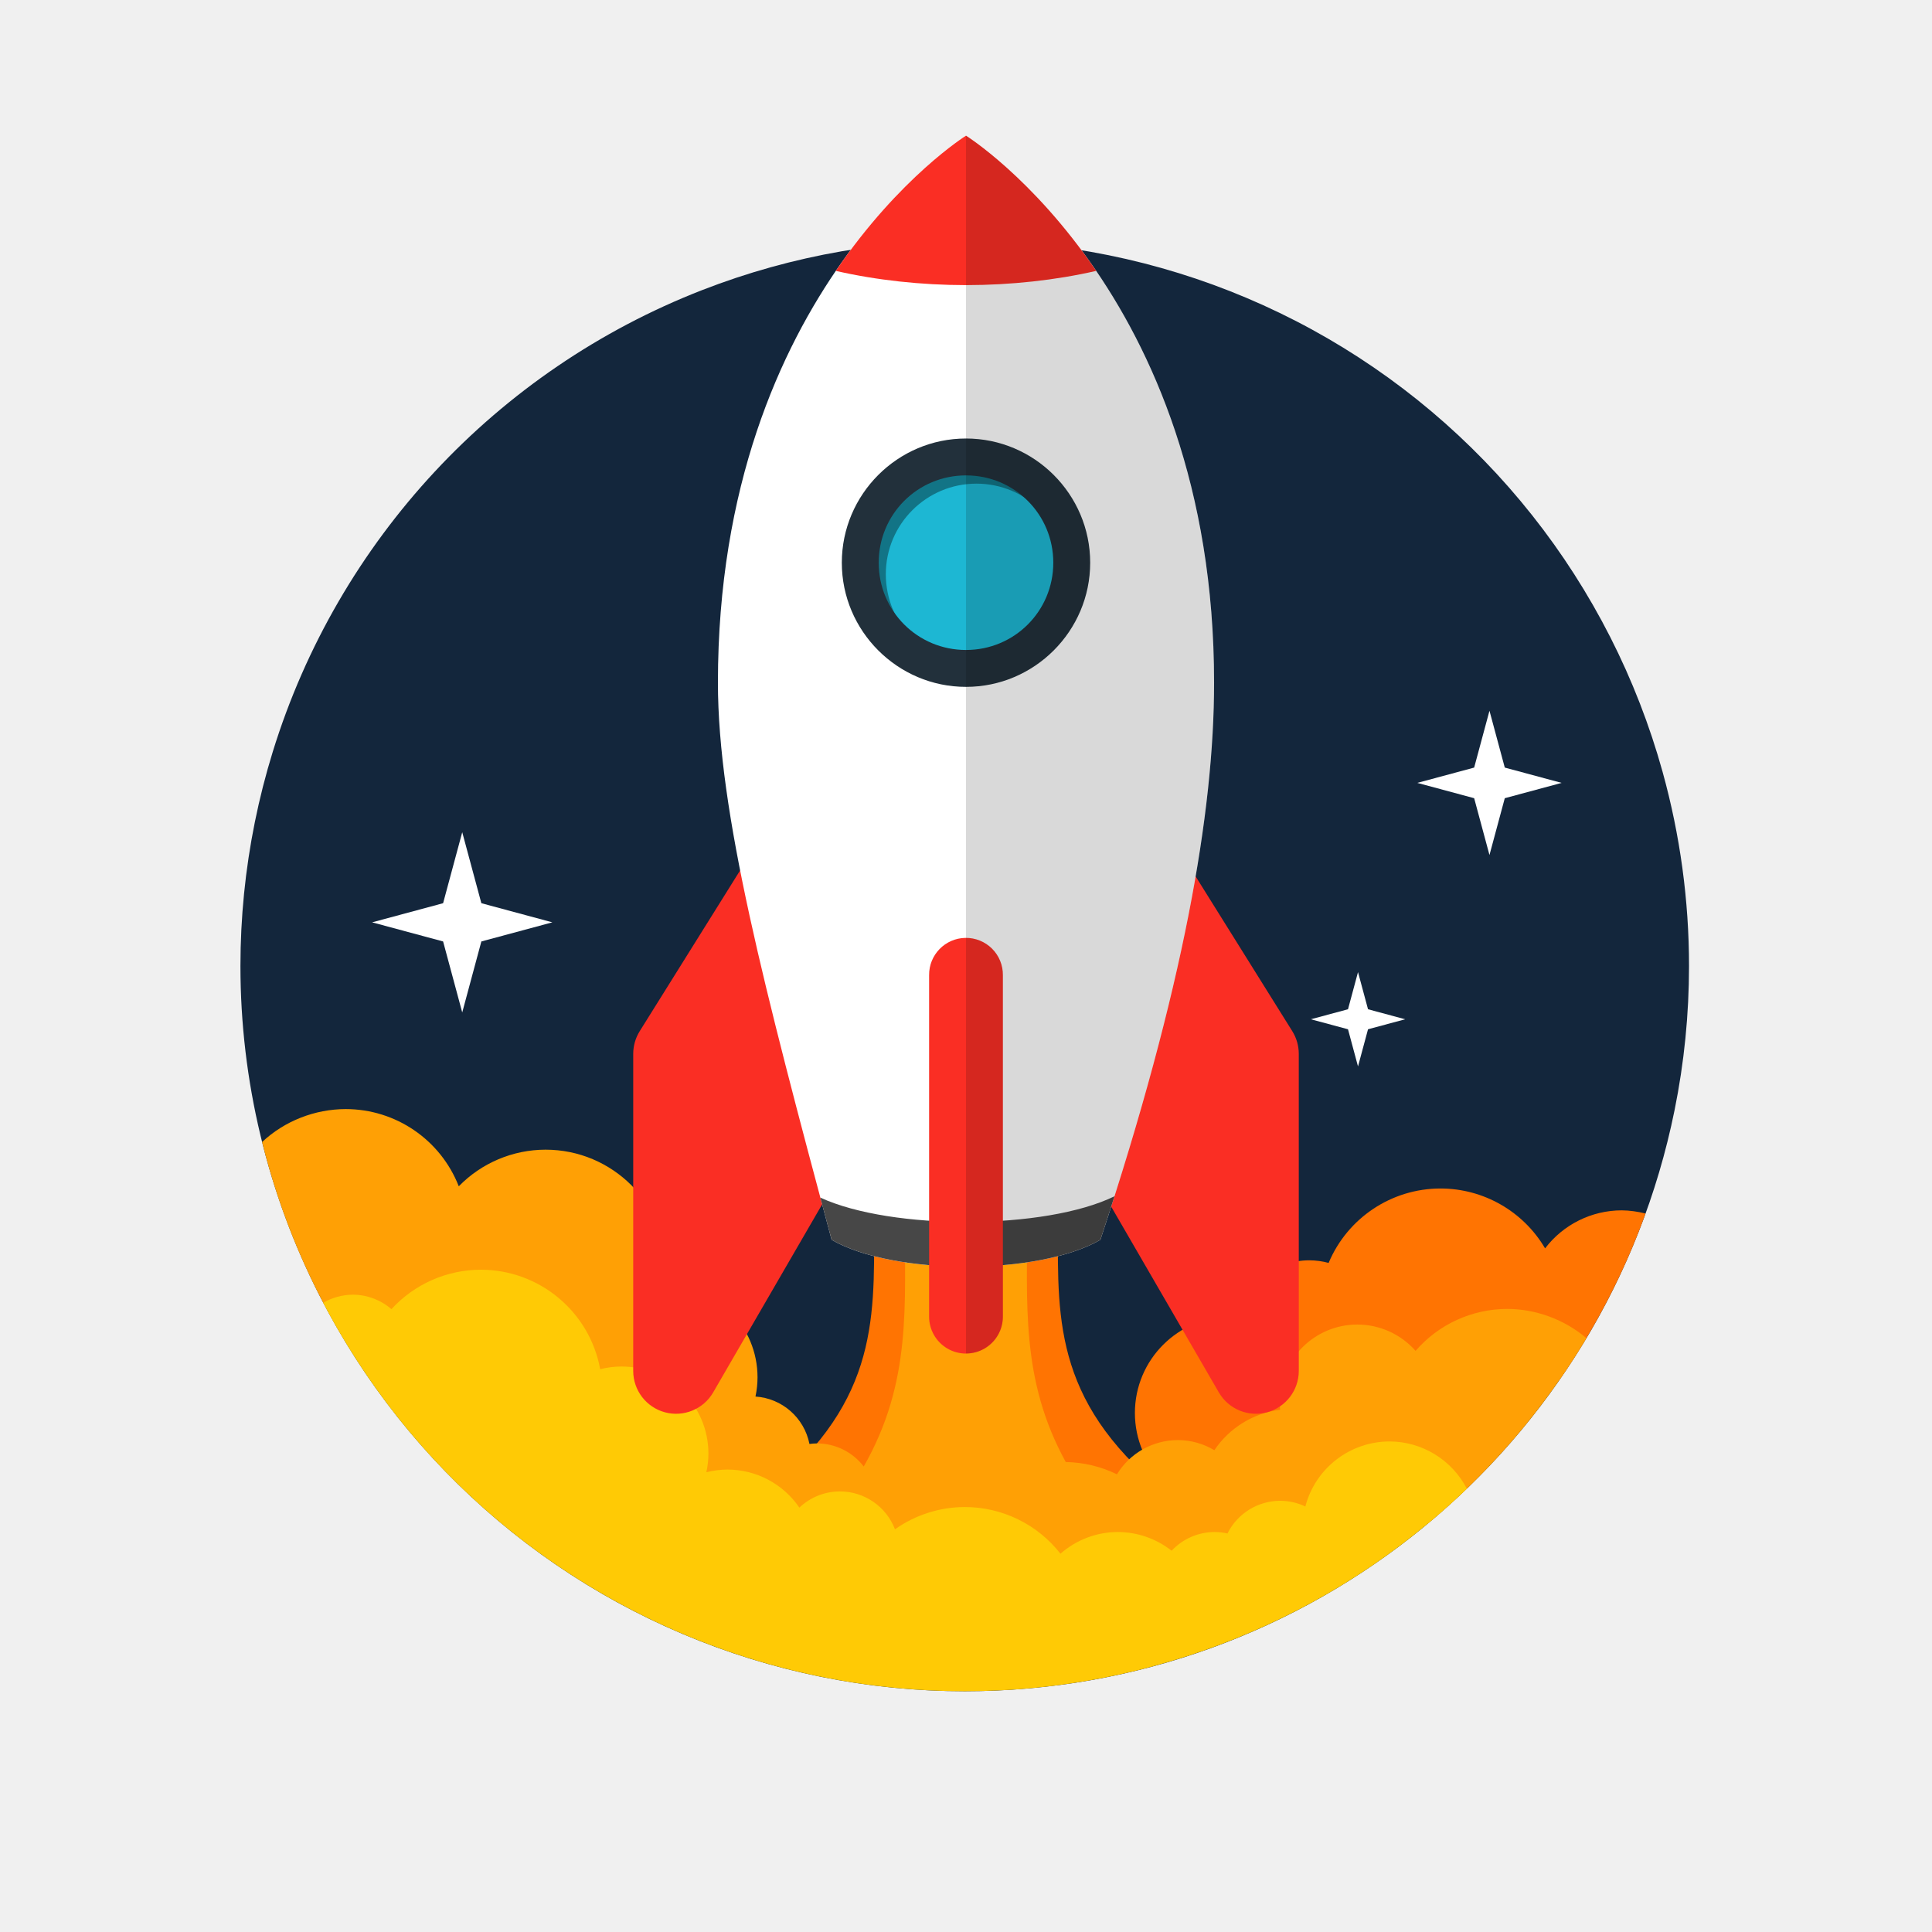
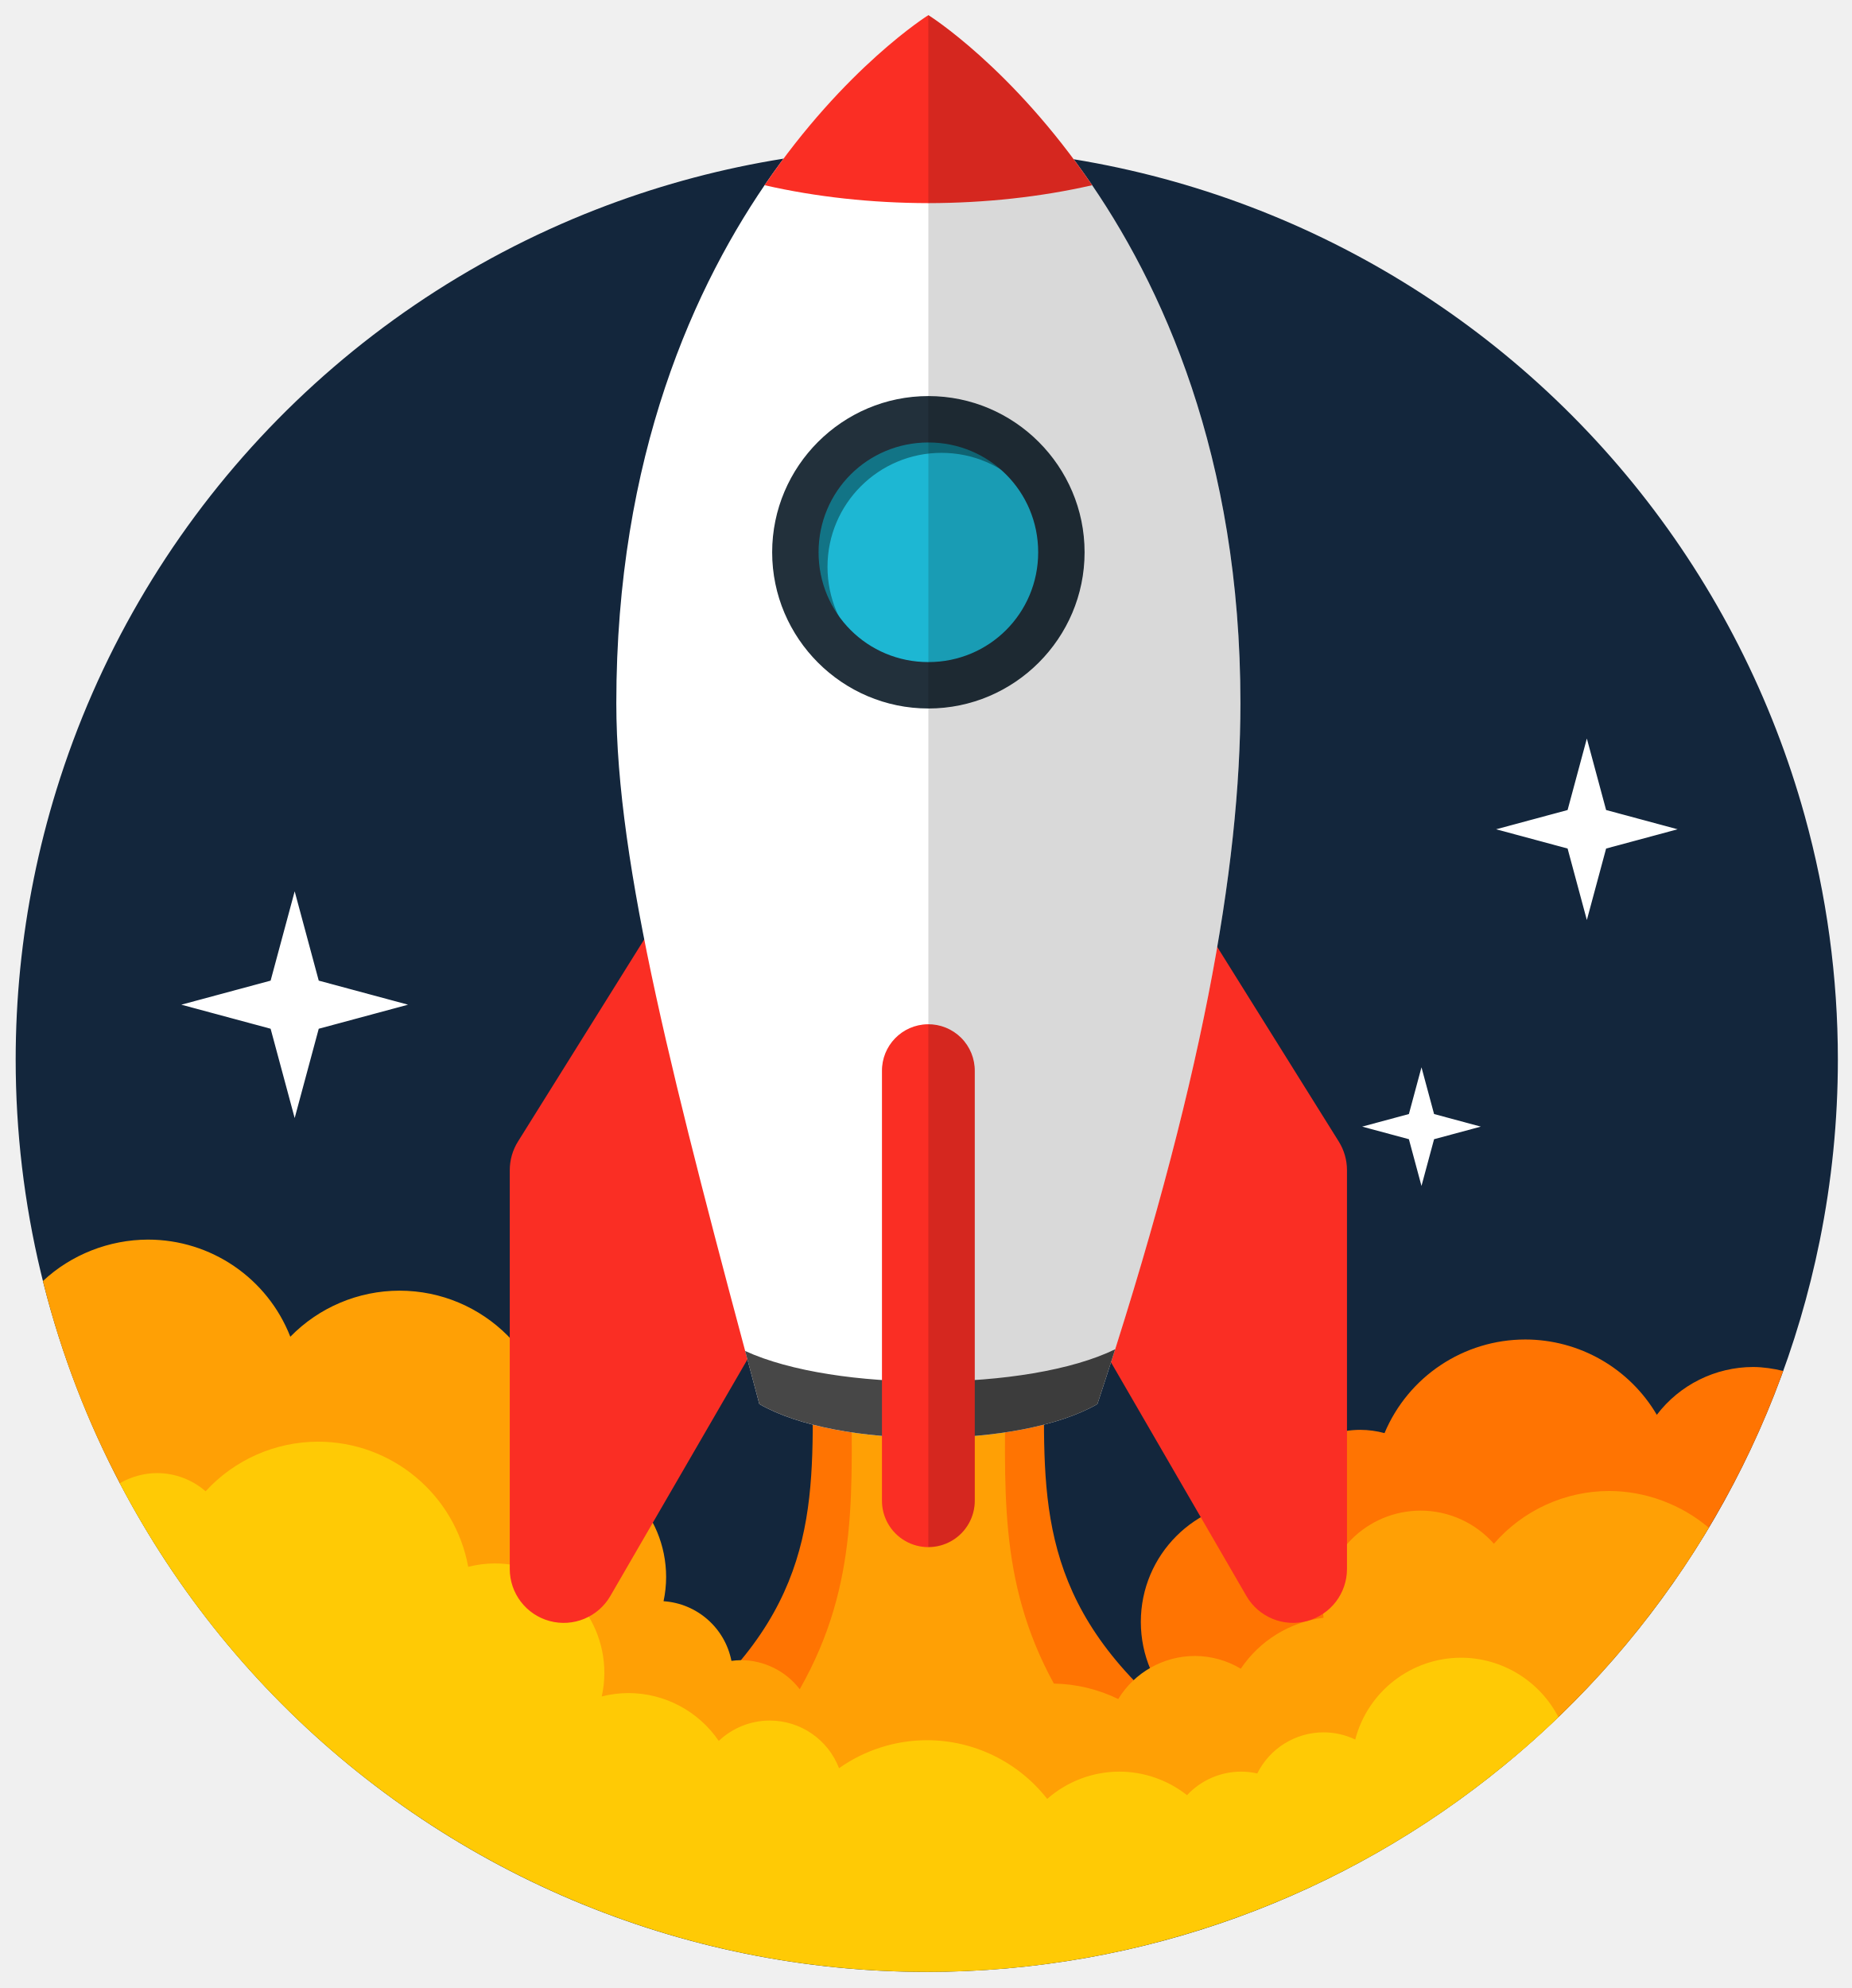
- <svg xmlns="http://www.w3.org/2000/svg" width="5000" height="5000" viewBox="0 0 1322.917 1322.917" version="1.1" id="svg8">
+ <svg xmlns="http://www.w3.org/2000/svg" id="svg8" version="1.1" viewBox="156.104 84.667 1008.062 1082.146" style="max-height: 500px" width="1008.062" height="1082.146">
  <defs id="defs2"> </defs>
-   <g id="layer1" transform="translate(0,1025.917)">
-     <path style="opacity:1;fill:#13263c;fill-opacity:1;fill-rule:nonzero;stroke:none;stroke-width:85.127;stroke-linecap:round;stroke-linejoin:round;stroke-miterlimit:4;stroke-dasharray:none;stroke-dashoffset:8.126;stroke-opacity:1;paint-order:markers stroke fill" d="m 2496.711,623.074 a 1874.457,1876.926 0 0 0 -132.594,4.701 1874.457,1876.926 0 0 0 -368.82,63.697 1874.457,1876.926 0 0 0 -177.811,59.158 1874.457,1876.926 0 0 0 -1111.512,1194.699 1874.457,1876.926 0 0 0 -46.355,181.781 1874.457,1876.926 0 0 0 -28,185.506 1874.457,1876.926 0 0 0 -9.365,187.381 1874.457,1876.926 0 0 0 203.928,851.365 1874.457,1876.926 0 0 0 202.217,315.348 1874.457,1876.926 0 0 0 123.66,140.949 1874.457,1876.926 0 0 0 137.094,127.887 1874.457,1876.926 0 0 0 653.619,357.543 1874.457,1876.926 0 0 0 366.807,74.453 1874.457,1876.926 0 0 0 187.133,9.377 1874.457,1876.926 0 0 0 1837.092,-1504.039 1874.457,1876.926 0 0 0 28,-185.506 1874.457,1876.926 0 0 0 9.365,-187.381 1874.457,1876.926 0 0 0 -68.309,-502.076 1874.457,1876.926 0 0 0 -59.082,-178.043 1874.457,1876.926 0 0 0 -76.537,-171.248 1874.457,1876.926 0 0 0 -93.228,-162.74 A 1874.457,1876.926 0 0 0 3965.023,1333.283 1874.457,1876.926 0 0 0 3841.363,1192.334 1874.457,1876.926 0 0 0 3704.269,1064.447 1874.457,1876.926 0 0 0 3555.109,950.906 1874.457,1876.926 0 0 0 3226.658,771.236 1874.457,1876.926 0 0 0 3050.65,706.904 1874.457,1876.926 0 0 0 2683.844,632.451 1874.457,1876.926 0 0 0 2496.711,623.074 Z" transform="matrix(0.2645833,0,0,0.2645833,0,-1025.917)" id="path826" />
-     <path style="opacity:1;fill:#ff7402;fill-opacity:1;fill-rule:nonzero;stroke:none;stroke-width:77.749;stroke-linecap:round;stroke-linejoin:round;stroke-miterlimit:4;stroke-dasharray:none;stroke-dashoffset:8.126;stroke-opacity:1;paint-order:markers stroke fill" d="m 3728.195,3075.799 c -126.547,0.017 -240.741,75.929 -289.734,192.607 -16.195,-4.395 -32.895,-6.661 -49.676,-6.738 -88.489,0.113 -165.573,60.368 -187.049,146.211 -4.986,-0.4 -9.982,-0.65 -14.982,-0.75 -137.87,6e-4 -249.635,111.767 -249.635,249.637 -4e-4,137.87 111.765,249.636 249.635,249.637 137.871,4e-4 249.637,-111.766 249.637,-249.637 -0.027,-4.995 -0.203,-9.988 -0.529,-14.973 24.42,-6.164 47.398,-17.047 67.639,-32.035 59.117,60.487 140.117,94.594 224.695,94.613 115.08,-0.01 220.953,-62.911 275.99,-163.977 9.318,11.229 20.041,22.009 31.174,31.441 92.997,-133.668 168.412,-278.723 223.277,-431.308 -19.46,-4.869 -41.67,-8.071 -61.73,-8.159 -77.799,0.122 -151.094,36.509 -198.225,98.408 -56.383,-95.886 -159.251,-154.826 -270.486,-154.978 z m -1466.473,48.803 c 0,258.137 22.897,474.982 -243.818,709.289 L 2500,4050.002 2982.096,3833.891 c -266.715,-234.307 -243.818,-451.152 -243.818,-709.289 H 2500 Z" transform="matrix(0.2645833,0,0,0.2645833,0,-1025.917)" id="path890" />
-     <path style="opacity:1;fill:#ffffff;fill-opacity:1;fill-rule:nonzero;stroke:none;stroke-width:13.078;stroke-linecap:round;stroke-linejoin:round;stroke-miterlimit:4;stroke-dasharray:none;stroke-dashoffset:8.126;stroke-opacity:1;paint-order:markers stroke fill" id="path965" d="m 316.51,-332.652 -13.096,-48.611 -48.611,-13.096 48.611,-13.096 13.096,-48.611 13.096,48.611 48.611,13.096 -48.611,13.096 z" />
-     <path d="m 1019.9,-440.445 -10.483,-38.913 -38.913,-10.483 38.913,-10.483 10.483,-38.913 10.483,38.913 38.913,10.483 -38.913,10.483 z" id="path967" style="opacity:1;fill:#ffffff;fill-opacity:1;fill-rule:nonzero;stroke:none;stroke-width:10.469;stroke-linecap:round;stroke-linejoin:round;stroke-miterlimit:4;stroke-dasharray:none;stroke-dashoffset:8.126;stroke-opacity:1;paint-order:markers stroke fill" />
-     <path style="opacity:1;fill:#ffffff;fill-opacity:1;fill-rule:nonzero;stroke:none;stroke-width:6.844;stroke-linecap:round;stroke-linejoin:round;stroke-miterlimit:4;stroke-dasharray:none;stroke-dashoffset:8.126;stroke-opacity:1;paint-order:markers stroke fill" id="path969" d="m 929.883,-295.695 -6.853,-25.438 -25.438,-6.853 25.438,-6.853 6.853,-25.438 6.853,25.438 25.438,6.853 -25.438,6.853 z" />
-     <path style="opacity:1;fill:#ffa005;fill-opacity:1;fill-rule:nonzero;stroke:none;stroke-width:113.386;stroke-linecap:round;stroke-linejoin:round;stroke-miterlimit:4;stroke-dasharray:none;stroke-dashoffset:8.126;stroke-opacity:1;paint-order:markers stroke fill" d="m 894.629,2870.283 c -79.718,0.145 -158.198,30.716 -216.321,85.275 47.679,191.885 126.03,377.093 231.905,542.495 78.991,-3.926 153.597,-37.489 208.936,-93.992 47.116,120.516 163.281,199.837 292.68,199.85 22.854,-0.132 45.625,-2.756 67.91,-7.826 15.884,119.997 118.132,209.71 239.176,209.856 25.862,-0.103 51.54,-4.358 76.053,-12.604 13.033,72.752 76.311,125.719 150.221,125.742 6.529,-0.063 13.048,-0.544 19.516,-1.441 14.056,71.546 76.744,123.166 149.658,123.232 60.267,-0.051 114.865,-35.553 139.357,-90.619 l 186.197,129.674 c -0.466,5.931 -0.764,11.874 -0.893,17.822 0.137,114.795 62.85,220.383 163.588,275.426 128.546,-7.278 256.002,-27.799 380.348,-61.236 54.298,-58.115 84.542,-134.656 84.637,-214.189 -0.022,-0.698 -0.047,-1.396 -0.074,-2.094 36.823,-3.865 71.639,-18.691 99.943,-42.56 45.601,48.504 109.199,76.038 175.774,76.098 133.407,0 241.555,-108.148 241.555,-241.555 -0.046,-22.859 -3.336,-45.595 -9.771,-67.529 10.402,-3.314 20.518,-7.47 30.246,-12.426 18.415,51.219 50.093,98.711 91.405,134.148 162.405,-134.962 300.982,-297.688 408.947,-478.735 -56.647,-48.042 -130.499,-75.488 -204.776,-75.612 -91.105,0.074 -177.695,39.678 -237.334,108.551 -38.108,-43.236 -92.931,-68.048 -150.565,-68.144 -111.092,0 -201.15,90.056 -201.15,201.149 0.064,6.433 0.436,12.86 1.115,19.258 -69.189,8.729 -131.229,46.935 -170.164,104.791 -28.562,-17.068 -61.199,-26.116 -94.473,-26.191 -64.378,0.095 -124.076,33.653 -157.619,88.602 -41.307,-20.158 -86.534,-31.01 -132.49,-31.791 -117.456,-214.317 -99.633,-408.009 -99.633,-642.479 H 2500 2341.469 c 0,238.69 18.469,435.118 -106.108,654.068 -28.864,-37.629 -73.576,-59.706 -121,-59.746 -6.529,0.063 -13.048,0.544 -19.516,1.441 -13.4,-67.816 -70.698,-118.165 -139.674,-122.734 3.491,-16.394 5.266,-33.107 5.297,-49.869 -0.113,-131.256 -105.018,-238.402 -236.242,-241.289 1.224,-11.115 1.854,-22.288 1.887,-33.471 8e-4,-173.576 -140.71,-314.287 -314.285,-314.287 -84.543,0.114 -165.476,34.283 -224.519,94.793 -47.117,-120.515 -163.281,-199.835 -292.68,-199.848 z" transform="matrix(0.2645833,0,0,0.2645833,0,-1025.917)" id="circle832" />
-     <path style="opacity:1;fill:#ffca05;fill-opacity:1;fill-rule:nonzero;stroke:none;stroke-width:113.386;stroke-linecap:round;stroke-linejoin:round;stroke-miterlimit:4;stroke-dasharray:none;stroke-dashoffset:8.126;stroke-opacity:1;paint-order:markers stroke fill" d="m 1244.35,3286.01 c -88,0.146 -171.909,37.179 -231.322,102.096 -27.741,-24.114 -63.251,-37.41 -100.008,-37.445 -26.55,0.041 -53.509,7.592 -76.545,20.793 323.345,618.144 963.351,1005.057 1660.236,1005.473 484.52,-0.159 950.4,-187.734 1299.494,-524.172 -38.676,-74.77 -116.04,-122.196 -200.221,-122.277 -102.392,0.13 -191.831,69.261 -217.76,168.316 -20.34,-9.664 -42.565,-14.71 -65.084,-14.774 -57.838,0.076 -110.666,32.83 -136.451,84.602 -10.912,-2.478 -22.064,-3.749 -33.254,-3.789 -42.203,0.072 -82.494,17.611 -111.303,48.453 -39.663,-31.298 -88.691,-48.362 -139.215,-48.453 -54.653,0.104 -107.406,20.062 -148.441,56.16 -59.532,-76.209 -150.834,-120.767 -247.539,-120.809 -64.741,0.137 -127.861,20.264 -180.731,57.631 -22.622,-59.038 -79.294,-98.022 -142.518,-98.037 -39.052,0.031 -76.607,15.027 -104.939,41.902 -41.926,-61.527 -111.531,-98.38 -185.984,-98.471 -18.467,0.071 -36.856,2.412 -54.752,6.969 3.527,-15.845 5.332,-32.025 5.383,-48.258 2e-4,-124.481 -100.912,-225.393 -225.393,-225.393 -18.451,0.072 -36.822,2.409 -54.703,6.959 -27.404,-149.108 -157.346,-257.401 -308.951,-257.476 z" transform="matrix(0.2645833,0,0,0.2645833,0,-1025.917)" id="circle830" />
-     <g id="g935" transform="matrix(1.683983,0,0,1.683983,2034.322,216.7822)">
-       <path id="rect875" d="m -815.031,-515.611 c -6.087,-0.075 -11.773,3.03 -14.998,8.193 l -117.887,188.754 c -1.729,2.769 -2.646,5.968 -2.646,9.232 v 128.924 c 0.002,7.882 5.293,14.781 12.905,16.827 7.612,2.046 15.649,-1.271 19.603,-8.089 l 102.809,-177.414 102.807,177.414 c 3.954,6.816 11.991,10.131 19.601,8.086 7.61,-2.046 12.901,-8.943 12.905,-16.824 v -128.924 c -1.3e-4,-3.265 -0.917,-6.464 -2.646,-9.232 l -117.885,-188.754 c -3.144,-5.033 -8.633,-8.12 -14.566,-8.193 z" style="color:#000000;font-style:normal;font-variant:normal;font-weight:normal;font-stretch:normal;font-size:medium;line-height:normal;font-family:sans-serif;font-variant-ligatures:normal;font-variant-position:normal;font-variant-caps:normal;font-variant-numeric:normal;font-variant-alternates:normal;font-feature-settings:normal;text-indent:0;text-align:start;text-decoration:none;text-decoration-line:none;text-decoration-style:solid;text-decoration-color:#000000;letter-spacing:normal;word-spacing:normal;text-transform:none;writing-mode:lr-tb;direction:ltr;text-orientation:mixed;dominant-baseline:auto;baseline-shift:baseline;text-anchor:start;white-space:normal;shape-padding:0;clip-rule:nonzero;display:inline;overflow:visible;visibility:visible;opacity:1;isolation:auto;mix-blend-mode:normal;color-interpolation:sRGB;color-interpolation-filters:linearRGB;solid-color:#000000;solid-opacity:1;vector-effect:none;fill:#fa2e24;fill-opacity:1;fill-rule:nonzero;stroke:none;stroke-width:34.856;stroke-linecap:round;stroke-linejoin:round;stroke-miterlimit:4;stroke-dasharray:none;stroke-dashoffset:0;stroke-opacity:1;paint-order:normal;color-rendering:auto;image-rendering:auto;shape-rendering:auto;text-rendering:auto;enable-background:accumulate" />
-       <path id="path863" transform="matrix(0.2645833,0,0,0.2645833,0,-1025.917)" d="m -3081.25,1296.875 c 0,0 -381.25,237.5 -381.25,840.625 0,198.842 71.072,469.385 174.732,856.25 95.397,55.077 317.639,55.077 413.035,0 C -2746.808,2606.885 -2700,2336.342 -2700,2137.5 c 0,-603.125 -381.25,-840.625 -381.25,-840.625 z" style="opacity:1;fill:#ffffff;fill-opacity:1;fill-rule:nonzero;stroke:none;stroke-width:151.181;stroke-linecap:round;stroke-linejoin:round;stroke-miterlimit:4;stroke-dasharray:none;stroke-dashoffset:0;stroke-opacity:1;paint-order:normal" />
-       <circle r="42.995" cy="-509.152" cx="-815.247" id="path873" style="opacity:1;fill:#127486;fill-opacity:1;fill-rule:nonzero;stroke:none;stroke-width:41.6;stroke-linecap:round;stroke-linejoin:round;stroke-miterlimit:4;stroke-dasharray:none;stroke-dashoffset:0;stroke-opacity:1;paint-order:normal" />
-       <path id="path897" transform="matrix(0.2645833,0,0,0.2645833,0,-1025.917)" d="m -2853.051,2926.84 c -106.398,51.921 -342.265,52.602 -452.07,2.047 5.685,21.285 11.45,42.832 17.354,64.863 95.397,55.077 317.639,55.077 413.035,0 7.508,-22.706 14.725,-44.997 21.682,-66.91 z" style="opacity:1;fill:#474747;fill-opacity:1;fill-rule:nonzero;stroke:none;stroke-width:151.181;stroke-linecap:round;stroke-linejoin:round;stroke-miterlimit:4;stroke-dasharray:none;stroke-dashoffset:0;stroke-opacity:1;paint-order:normal" />
-       <path id="path887" d="m -815.473,-356.588 a 15.002,15.002 0 0 0 -14.775,15.211 v 138.562 a 15.002,15.002 0 1 0 30,0 v -138.562 a 15.002,15.002 0 0 0 -15.225,-15.211 z" style="color:#000000;font-style:normal;font-variant:normal;font-weight:normal;font-stretch:normal;font-size:medium;line-height:normal;font-family:sans-serif;font-variant-ligatures:normal;font-variant-position:normal;font-variant-caps:normal;font-variant-numeric:normal;font-variant-alternates:normal;font-feature-settings:normal;text-indent:0;text-align:start;text-decoration:none;text-decoration-line:none;text-decoration-style:solid;text-decoration-color:#000000;letter-spacing:normal;word-spacing:normal;text-transform:none;writing-mode:lr-tb;direction:ltr;text-orientation:mixed;dominant-baseline:auto;baseline-shift:baseline;text-anchor:start;white-space:normal;shape-padding:0;clip-rule:nonzero;display:inline;overflow:visible;visibility:visible;opacity:1;isolation:auto;mix-blend-mode:normal;color-interpolation:sRGB;color-interpolation-filters:linearRGB;solid-color:#000000;solid-opacity:1;vector-effect:none;fill:#fa2e24;fill-opacity:1;fill-rule:nonzero;stroke:none;stroke-width:30;stroke-linecap:round;stroke-linejoin:round;stroke-miterlimit:4;stroke-dasharray:none;stroke-dashoffset:0;stroke-opacity:1;paint-order:normal;color-rendering:auto;image-rendering:auto;shape-rendering:auto;text-rendering:auto;enable-background:accumulate" />
-       <circle style="opacity:1;fill:#1db7d3;fill-opacity:1;fill-rule:nonzero;stroke:none;stroke-width:35.66;stroke-linecap:round;stroke-linejoin:round;stroke-miterlimit:4;stroke-dasharray:none;stroke-dashoffset:0;stroke-opacity:1;paint-order:normal" id="circle893" cx="-810.998" cy="-504.44" r="36.856" />
-       <path id="circle889" d="m -815.248,-559.646 c -27.799,0 -50.494,22.695 -50.494,50.494 0,27.799 22.695,50.494 50.494,50.494 27.799,0 50.496,-22.695 50.496,-50.494 0,-27.799 -22.697,-50.494 -50.496,-50.494 z m 0,15 c 19.692,0 35.496,15.802 35.496,35.494 0,19.692 -15.804,35.494 -35.496,35.494 -19.692,0 -35.494,-15.802 -35.494,-35.494 0,-19.692 15.802,-35.494 35.494,-35.494 z" style="color:#000000;font-style:normal;font-variant:normal;font-weight:normal;font-stretch:normal;font-size:medium;line-height:normal;font-family:sans-serif;font-variant-ligatures:normal;font-variant-position:normal;font-variant-caps:normal;font-variant-numeric:normal;font-variant-alternates:normal;font-feature-settings:normal;text-indent:0;text-align:start;text-decoration:none;text-decoration-line:none;text-decoration-style:solid;text-decoration-color:#000000;letter-spacing:normal;word-spacing:normal;text-transform:none;writing-mode:lr-tb;direction:ltr;text-orientation:mixed;dominant-baseline:auto;baseline-shift:baseline;text-anchor:start;white-space:normal;shape-padding:0;clip-rule:nonzero;display:inline;overflow:visible;visibility:visible;opacity:1;isolation:auto;mix-blend-mode:normal;color-interpolation:sRGB;color-interpolation-filters:linearRGB;solid-color:#000000;solid-opacity:1;vector-effect:none;fill:#22303b;fill-opacity:1;fill-rule:nonzero;stroke:none;stroke-width:15;stroke-linecap:round;stroke-linejoin:round;stroke-miterlimit:4;stroke-dasharray:none;stroke-dashoffset:0;stroke-opacity:1;paint-order:normal;color-rendering:auto;image-rendering:auto;shape-rendering:auto;text-rendering:auto;enable-background:accumulate" />
-       <path id="path901" transform="matrix(0.2645833,0,0,0.2645833,0,-1025.917)" d="m -3081.25,1296.875 c 0,0 -101.737,63.383 -200.102,207.801 a 472.743,229.688 0 0 0 200.102,21.887 472.743,229.688 0 0 0 200.111,-21.873 C -2979.506,1360.263 -3081.25,1296.875 -3081.25,1296.875 Z" style="opacity:1;fill:#fa2e24;fill-opacity:1;fill-rule:nonzero;stroke:none;stroke-width:113.868;stroke-linecap:round;stroke-linejoin:round;stroke-miterlimit:4;stroke-dasharray:none;stroke-dashoffset:0;stroke-opacity:1;paint-order:normal" />
-       <path id="rect908" transform="matrix(0.2645833,0,0,0.2645833,0,-1025.917)" d="m -3081.25,1296.875 v 1232.9 638.594 a 56.699,56.699 0 0 0 56.691,-57.432 v -78.264 c 58.979,-5.021 113.567,-17.99 149.826,-38.924 C -2746.808,2606.885 -2700,2336.342 -2700,2137.5 c 0,-603.125 -381.25,-840.625 -381.25,-840.625 z" style="opacity:0.15;fill:#000000;fill-opacity:1;fill-rule:nonzero;stroke:none;stroke-width:56.693;stroke-linecap:round;stroke-linejoin:round;stroke-miterlimit:4;stroke-dasharray:none;stroke-dashoffset:0;stroke-opacity:1;paint-order:normal" />
+   <g transform="translate(0,1025.917)" id="layer1">
+     <path id="path826" transform="matrix(0.2645833,0,0,0.2645833,0,-1025.917)" d="m 2496.711,623.074 a 1874.457,1876.926 0 0 0 -132.594,4.701 1874.457,1876.926 0 0 0 -368.82,63.697 1874.457,1876.926 0 0 0 -177.811,59.158 1874.457,1876.926 0 0 0 -1111.512,1194.699 1874.457,1876.926 0 0 0 -46.355,181.781 1874.457,1876.926 0 0 0 -28,185.506 1874.457,1876.926 0 0 0 -9.365,187.381 1874.457,1876.926 0 0 0 203.928,851.365 1874.457,1876.926 0 0 0 202.217,315.348 1874.457,1876.926 0 0 0 123.66,140.949 1874.457,1876.926 0 0 0 137.094,127.887 1874.457,1876.926 0 0 0 653.619,357.543 1874.457,1876.926 0 0 0 366.807,74.453 1874.457,1876.926 0 0 0 187.133,9.377 1874.457,1876.926 0 0 0 1837.092,-1504.039 1874.457,1876.926 0 0 0 28,-185.506 1874.457,1876.926 0 0 0 9.365,-187.381 1874.457,1876.926 0 0 0 -68.309,-502.076 1874.457,1876.926 0 0 0 -59.082,-178.043 1874.457,1876.926 0 0 0 -76.537,-171.248 1874.457,1876.926 0 0 0 -93.228,-162.74 A 1874.457,1876.926 0 0 0 3965.023,1333.283 1874.457,1876.926 0 0 0 3841.363,1192.334 1874.457,1876.926 0 0 0 3704.269,1064.447 1874.457,1876.926 0 0 0 3555.109,950.906 1874.457,1876.926 0 0 0 3226.658,771.236 1874.457,1876.926 0 0 0 3050.65,706.904 1874.457,1876.926 0 0 0 2683.844,632.451 1874.457,1876.926 0 0 0 2496.711,623.074 Z" style="opacity:1;fill:#13263c;fill-opacity:1;fill-rule:nonzero;stroke:none;stroke-width:85.127;stroke-linecap:round;stroke-linejoin:round;stroke-miterlimit:4;stroke-dasharray:none;stroke-dashoffset:8.126;stroke-opacity:1;paint-order:markers stroke fill" />
+     <path id="path890" transform="matrix(0.2645833,0,0,0.2645833,0,-1025.917)" d="m 3728.195,3075.799 c -126.547,0.017 -240.741,75.929 -289.734,192.607 -16.195,-4.395 -32.895,-6.661 -49.676,-6.738 -88.489,0.113 -165.573,60.368 -187.049,146.211 -4.986,-0.4 -9.982,-0.65 -14.982,-0.75 -137.87,6e-4 -249.635,111.767 -249.635,249.637 -4e-4,137.87 111.765,249.636 249.635,249.637 137.871,4e-4 249.637,-111.766 249.637,-249.637 -0.027,-4.995 -0.203,-9.988 -0.529,-14.973 24.42,-6.164 47.398,-17.047 67.639,-32.035 59.117,60.487 140.117,94.594 224.695,94.613 115.08,-0.01 220.953,-62.911 275.99,-163.977 9.318,11.229 20.041,22.009 31.174,31.441 92.997,-133.668 168.412,-278.723 223.277,-431.308 -19.46,-4.869 -41.67,-8.071 -61.73,-8.159 -77.799,0.122 -151.094,36.509 -198.225,98.408 -56.383,-95.886 -159.251,-154.826 -270.486,-154.978 z m -1466.473,48.803 c 0,258.137 22.897,474.982 -243.818,709.289 L 2500,4050.002 2982.096,3833.891 c -266.715,-234.307 -243.818,-451.152 -243.818,-709.289 H 2500 Z" style="opacity:1;fill:#ff7402;fill-opacity:1;fill-rule:nonzero;stroke:none;stroke-width:77.749;stroke-linecap:round;stroke-linejoin:round;stroke-miterlimit:4;stroke-dasharray:none;stroke-dashoffset:8.126;stroke-opacity:1;paint-order:markers stroke fill" />
+     <path d="m 316.51,-332.652 -13.096,-48.611 -48.611,-13.096 48.611,-13.096 13.096,-48.611 13.096,48.611 48.611,13.096 -48.611,13.096 z" id="path965" style="opacity:1;fill:#ffffff;fill-opacity:1;fill-rule:nonzero;stroke:none;stroke-width:13.078;stroke-linecap:round;stroke-linejoin:round;stroke-miterlimit:4;stroke-dasharray:none;stroke-dashoffset:8.126;stroke-opacity:1;paint-order:markers stroke fill" />
+     <path style="opacity:1;fill:#ffffff;fill-opacity:1;fill-rule:nonzero;stroke:none;stroke-width:10.469;stroke-linecap:round;stroke-linejoin:round;stroke-miterlimit:4;stroke-dasharray:none;stroke-dashoffset:8.126;stroke-opacity:1;paint-order:markers stroke fill" id="path967" d="m 1019.9,-440.445 -10.483,-38.913 -38.913,-10.483 38.913,-10.483 10.483,-38.913 10.483,38.913 38.913,10.483 -38.913,10.483 z" />
+     <path d="m 929.883,-295.695 -6.853,-25.438 -25.438,-6.853 25.438,-6.853 6.853,-25.438 6.853,25.438 25.438,6.853 -25.438,6.853 z" id="path969" style="opacity:1;fill:#ffffff;fill-opacity:1;fill-rule:nonzero;stroke:none;stroke-width:6.844;stroke-linecap:round;stroke-linejoin:round;stroke-miterlimit:4;stroke-dasharray:none;stroke-dashoffset:8.126;stroke-opacity:1;paint-order:markers stroke fill" />
+     <path id="circle832" transform="matrix(0.2645833,0,0,0.2645833,0,-1025.917)" d="m 894.629,2870.283 c -79.718,0.145 -158.198,30.716 -216.321,85.275 47.679,191.885 126.03,377.093 231.905,542.495 78.991,-3.926 153.597,-37.489 208.936,-93.992 47.116,120.516 163.281,199.837 292.68,199.85 22.854,-0.132 45.625,-2.756 67.91,-7.826 15.884,119.997 118.132,209.71 239.176,209.856 25.862,-0.103 51.54,-4.358 76.053,-12.604 13.033,72.752 76.311,125.719 150.221,125.742 6.529,-0.063 13.048,-0.544 19.516,-1.441 14.056,71.546 76.744,123.166 149.658,123.232 60.267,-0.051 114.865,-35.553 139.357,-90.619 l 186.197,129.674 c -0.466,5.931 -0.764,11.874 -0.893,17.822 0.137,114.795 62.85,220.383 163.588,275.426 128.546,-7.278 256.002,-27.799 380.348,-61.236 54.298,-58.115 84.542,-134.656 84.637,-214.189 -0.022,-0.698 -0.047,-1.396 -0.074,-2.094 36.823,-3.865 71.639,-18.691 99.943,-42.56 45.601,48.504 109.199,76.038 175.774,76.098 133.407,0 241.555,-108.148 241.555,-241.555 -0.046,-22.859 -3.336,-45.595 -9.771,-67.529 10.402,-3.314 20.518,-7.47 30.246,-12.426 18.415,51.219 50.093,98.711 91.405,134.148 162.405,-134.962 300.982,-297.688 408.947,-478.735 -56.647,-48.042 -130.499,-75.488 -204.776,-75.612 -91.105,0.074 -177.695,39.678 -237.334,108.551 -38.108,-43.236 -92.931,-68.048 -150.565,-68.144 -111.092,0 -201.15,90.056 -201.15,201.149 0.064,6.433 0.436,12.86 1.115,19.258 -69.189,8.729 -131.229,46.935 -170.164,104.791 -28.562,-17.068 -61.199,-26.116 -94.473,-26.191 -64.378,0.095 -124.076,33.653 -157.619,88.602 -41.307,-20.158 -86.534,-31.01 -132.49,-31.791 -117.456,-214.317 -99.633,-408.009 -99.633,-642.479 H 2500 2341.469 c 0,238.69 18.469,435.118 -106.108,654.068 -28.864,-37.629 -73.576,-59.706 -121,-59.746 -6.529,0.063 -13.048,0.544 -19.516,1.441 -13.4,-67.816 -70.698,-118.165 -139.674,-122.734 3.491,-16.394 5.266,-33.107 5.297,-49.869 -0.113,-131.256 -105.018,-238.402 -236.242,-241.289 1.224,-11.115 1.854,-22.288 1.887,-33.471 8e-4,-173.576 -140.71,-314.287 -314.285,-314.287 -84.543,0.114 -165.476,34.283 -224.519,94.793 -47.117,-120.515 -163.281,-199.835 -292.68,-199.848 z" style="opacity:1;fill:#ffa005;fill-opacity:1;fill-rule:nonzero;stroke:none;stroke-width:113.386;stroke-linecap:round;stroke-linejoin:round;stroke-miterlimit:4;stroke-dasharray:none;stroke-dashoffset:8.126;stroke-opacity:1;paint-order:markers stroke fill" />
+     <path id="circle830" transform="matrix(0.2645833,0,0,0.2645833,0,-1025.917)" d="m 1244.35,3286.01 c -88,0.146 -171.909,37.179 -231.322,102.096 -27.741,-24.114 -63.251,-37.41 -100.008,-37.445 -26.55,0.041 -53.509,7.592 -76.545,20.793 323.345,618.144 963.351,1005.057 1660.236,1005.473 484.52,-0.159 950.4,-187.734 1299.494,-524.172 -38.676,-74.77 -116.04,-122.196 -200.221,-122.277 -102.392,0.13 -191.831,69.261 -217.76,168.316 -20.34,-9.664 -42.565,-14.71 -65.084,-14.774 -57.838,0.076 -110.666,32.83 -136.451,84.602 -10.912,-2.478 -22.064,-3.749 -33.254,-3.789 -42.203,0.072 -82.494,17.611 -111.303,48.453 -39.663,-31.298 -88.691,-48.362 -139.215,-48.453 -54.653,0.104 -107.406,20.062 -148.441,56.16 -59.532,-76.209 -150.834,-120.767 -247.539,-120.809 -64.741,0.137 -127.861,20.264 -180.731,57.631 -22.622,-59.038 -79.294,-98.022 -142.518,-98.037 -39.052,0.031 -76.607,15.027 -104.939,41.902 -41.926,-61.527 -111.531,-98.38 -185.984,-98.471 -18.467,0.071 -36.856,2.412 -54.752,6.969 3.527,-15.845 5.332,-32.025 5.383,-48.258 2e-4,-124.481 -100.912,-225.393 -225.393,-225.393 -18.451,0.072 -36.822,2.409 -54.703,6.959 -27.404,-149.108 -157.346,-257.401 -308.951,-257.476 z" style="opacity:1;fill:#ffca05;fill-opacity:1;fill-rule:nonzero;stroke:none;stroke-width:113.386;stroke-linecap:round;stroke-linejoin:round;stroke-miterlimit:4;stroke-dasharray:none;stroke-dashoffset:8.126;stroke-opacity:1;paint-order:markers stroke fill" />
+     <g transform="matrix(1.683983,0,0,1.683983,2034.322,216.7822)" id="g935">
+       <path style="color:#000000;font-style:normal;font-variant:normal;font-weight:normal;font-stretch:normal;font-size:medium;line-height:normal;font-family:sans-serif;font-variant-ligatures:normal;font-variant-position:normal;font-variant-caps:normal;font-variant-numeric:normal;font-variant-alternates:normal;font-feature-settings:normal;text-indent:0;text-align:start;text-decoration:none;text-decoration-line:none;text-decoration-style:solid;text-decoration-color:#000000;letter-spacing:normal;word-spacing:normal;text-transform:none;writing-mode:lr-tb;direction:ltr;text-orientation:mixed;dominant-baseline:auto;baseline-shift:baseline;text-anchor:start;white-space:normal;shape-padding:0;clip-rule:nonzero;display:inline;overflow:visible;visibility:visible;opacity:1;isolation:auto;mix-blend-mode:normal;color-interpolation:sRGB;color-interpolation-filters:linearRGB;solid-color:#000000;solid-opacity:1;vector-effect:none;fill:#fa2e24;fill-opacity:1;fill-rule:nonzero;stroke:none;stroke-width:34.856;stroke-linecap:round;stroke-linejoin:round;stroke-miterlimit:4;stroke-dasharray:none;stroke-dashoffset:0;stroke-opacity:1;paint-order:normal;color-rendering:auto;image-rendering:auto;shape-rendering:auto;text-rendering:auto;enable-background:accumulate" d="m -815.031,-515.611 c -6.087,-0.075 -11.773,3.03 -14.998,8.193 l -117.887,188.754 c -1.729,2.769 -2.646,5.968 -2.646,9.232 v 128.924 c 0.002,7.882 5.293,14.781 12.905,16.827 7.612,2.046 15.649,-1.271 19.603,-8.089 l 102.809,-177.414 102.807,177.414 c 3.954,6.816 11.991,10.131 19.601,8.086 7.61,-2.046 12.901,-8.943 12.905,-16.824 v -128.924 c -1.3e-4,-3.265 -0.917,-6.464 -2.646,-9.232 l -117.885,-188.754 c -3.144,-5.033 -8.633,-8.12 -14.566,-8.193 z" id="rect875" />
+       <path style="opacity:1;fill:#ffffff;fill-opacity:1;fill-rule:nonzero;stroke:none;stroke-width:151.181;stroke-linecap:round;stroke-linejoin:round;stroke-miterlimit:4;stroke-dasharray:none;stroke-dashoffset:0;stroke-opacity:1;paint-order:normal" d="m -3081.25,1296.875 c 0,0 -381.25,237.5 -381.25,840.625 0,198.842 71.072,469.385 174.732,856.25 95.397,55.077 317.639,55.077 413.035,0 C -2746.808,2606.885 -2700,2336.342 -2700,2137.5 c 0,-603.125 -381.25,-840.625 -381.25,-840.625 z" transform="matrix(0.2645833,0,0,0.2645833,0,-1025.917)" id="path863" />
+       <circle style="opacity:1;fill:#127486;fill-opacity:1;fill-rule:nonzero;stroke:none;stroke-width:41.6;stroke-linecap:round;stroke-linejoin:round;stroke-miterlimit:4;stroke-dasharray:none;stroke-dashoffset:0;stroke-opacity:1;paint-order:normal" id="path873" cx="-815.247" cy="-509.152" r="42.995" />
+       <path style="opacity:1;fill:#474747;fill-opacity:1;fill-rule:nonzero;stroke:none;stroke-width:151.181;stroke-linecap:round;stroke-linejoin:round;stroke-miterlimit:4;stroke-dasharray:none;stroke-dashoffset:0;stroke-opacity:1;paint-order:normal" d="m -2853.051,2926.84 c -106.398,51.921 -342.265,52.602 -452.07,2.047 5.685,21.285 11.45,42.832 17.354,64.863 95.397,55.077 317.639,55.077 413.035,0 7.508,-22.706 14.725,-44.997 21.682,-66.91 z" transform="matrix(0.2645833,0,0,0.2645833,0,-1025.917)" id="path897" />
+       <path style="color:#000000;font-style:normal;font-variant:normal;font-weight:normal;font-stretch:normal;font-size:medium;line-height:normal;font-family:sans-serif;font-variant-ligatures:normal;font-variant-position:normal;font-variant-caps:normal;font-variant-numeric:normal;font-variant-alternates:normal;font-feature-settings:normal;text-indent:0;text-align:start;text-decoration:none;text-decoration-line:none;text-decoration-style:solid;text-decoration-color:#000000;letter-spacing:normal;word-spacing:normal;text-transform:none;writing-mode:lr-tb;direction:ltr;text-orientation:mixed;dominant-baseline:auto;baseline-shift:baseline;text-anchor:start;white-space:normal;shape-padding:0;clip-rule:nonzero;display:inline;overflow:visible;visibility:visible;opacity:1;isolation:auto;mix-blend-mode:normal;color-interpolation:sRGB;color-interpolation-filters:linearRGB;solid-color:#000000;solid-opacity:1;vector-effect:none;fill:#fa2e24;fill-opacity:1;fill-rule:nonzero;stroke:none;stroke-width:30;stroke-linecap:round;stroke-linejoin:round;stroke-miterlimit:4;stroke-dasharray:none;stroke-dashoffset:0;stroke-opacity:1;paint-order:normal;color-rendering:auto;image-rendering:auto;shape-rendering:auto;text-rendering:auto;enable-background:accumulate" d="m -815.473,-356.588 a 15.002,15.002 0 0 0 -14.775,15.211 v 138.562 a 15.002,15.002 0 1 0 30,0 v -138.562 a 15.002,15.002 0 0 0 -15.225,-15.211 z" id="path887" />
+       <circle r="36.856" cy="-504.44" cx="-810.998" id="circle893" style="opacity:1;fill:#1db7d3;fill-opacity:1;fill-rule:nonzero;stroke:none;stroke-width:35.66;stroke-linecap:round;stroke-linejoin:round;stroke-miterlimit:4;stroke-dasharray:none;stroke-dashoffset:0;stroke-opacity:1;paint-order:normal" />
+       <path style="color:#000000;font-style:normal;font-variant:normal;font-weight:normal;font-stretch:normal;font-size:medium;line-height:normal;font-family:sans-serif;font-variant-ligatures:normal;font-variant-position:normal;font-variant-caps:normal;font-variant-numeric:normal;font-variant-alternates:normal;font-feature-settings:normal;text-indent:0;text-align:start;text-decoration:none;text-decoration-line:none;text-decoration-style:solid;text-decoration-color:#000000;letter-spacing:normal;word-spacing:normal;text-transform:none;writing-mode:lr-tb;direction:ltr;text-orientation:mixed;dominant-baseline:auto;baseline-shift:baseline;text-anchor:start;white-space:normal;shape-padding:0;clip-rule:nonzero;display:inline;overflow:visible;visibility:visible;opacity:1;isolation:auto;mix-blend-mode:normal;color-interpolation:sRGB;color-interpolation-filters:linearRGB;solid-color:#000000;solid-opacity:1;vector-effect:none;fill:#22303b;fill-opacity:1;fill-rule:nonzero;stroke:none;stroke-width:15;stroke-linecap:round;stroke-linejoin:round;stroke-miterlimit:4;stroke-dasharray:none;stroke-dashoffset:0;stroke-opacity:1;paint-order:normal;color-rendering:auto;image-rendering:auto;shape-rendering:auto;text-rendering:auto;enable-background:accumulate" d="m -815.248,-559.646 c -27.799,0 -50.494,22.695 -50.494,50.494 0,27.799 22.695,50.494 50.494,50.494 27.799,0 50.496,-22.695 50.496,-50.494 0,-27.799 -22.697,-50.494 -50.496,-50.494 z m 0,15 c 19.692,0 35.496,15.802 35.496,35.494 0,19.692 -15.804,35.494 -35.496,35.494 -19.692,0 -35.494,-15.802 -35.494,-35.494 0,-19.692 15.802,-35.494 35.494,-35.494 z" id="circle889" />
+       <path style="opacity:1;fill:#fa2e24;fill-opacity:1;fill-rule:nonzero;stroke:none;stroke-width:113.868;stroke-linecap:round;stroke-linejoin:round;stroke-miterlimit:4;stroke-dasharray:none;stroke-dashoffset:0;stroke-opacity:1;paint-order:normal" d="m -3081.25,1296.875 c 0,0 -101.737,63.383 -200.102,207.801 a 472.743,229.688 0 0 0 200.102,21.887 472.743,229.688 0 0 0 200.111,-21.873 C -2979.506,1360.263 -3081.25,1296.875 -3081.25,1296.875 Z" transform="matrix(0.2645833,0,0,0.2645833,0,-1025.917)" id="path901" />
+       <path style="opacity:0.15;fill:#000000;fill-opacity:1;fill-rule:nonzero;stroke:none;stroke-width:56.693;stroke-linecap:round;stroke-linejoin:round;stroke-miterlimit:4;stroke-dasharray:none;stroke-dashoffset:0;stroke-opacity:1;paint-order:normal" d="m -3081.25,1296.875 v 1232.9 638.594 a 56.699,56.699 0 0 0 56.691,-57.432 v -78.264 c 58.979,-5.021 113.567,-17.99 149.826,-38.924 C -2746.808,2606.885 -2700,2336.342 -2700,2137.5 c 0,-603.125 -381.25,-840.625 -381.25,-840.625 z" transform="matrix(0.2645833,0,0,0.2645833,0,-1025.917)" id="rect908" />
    </g>
  </g>
</svg>
